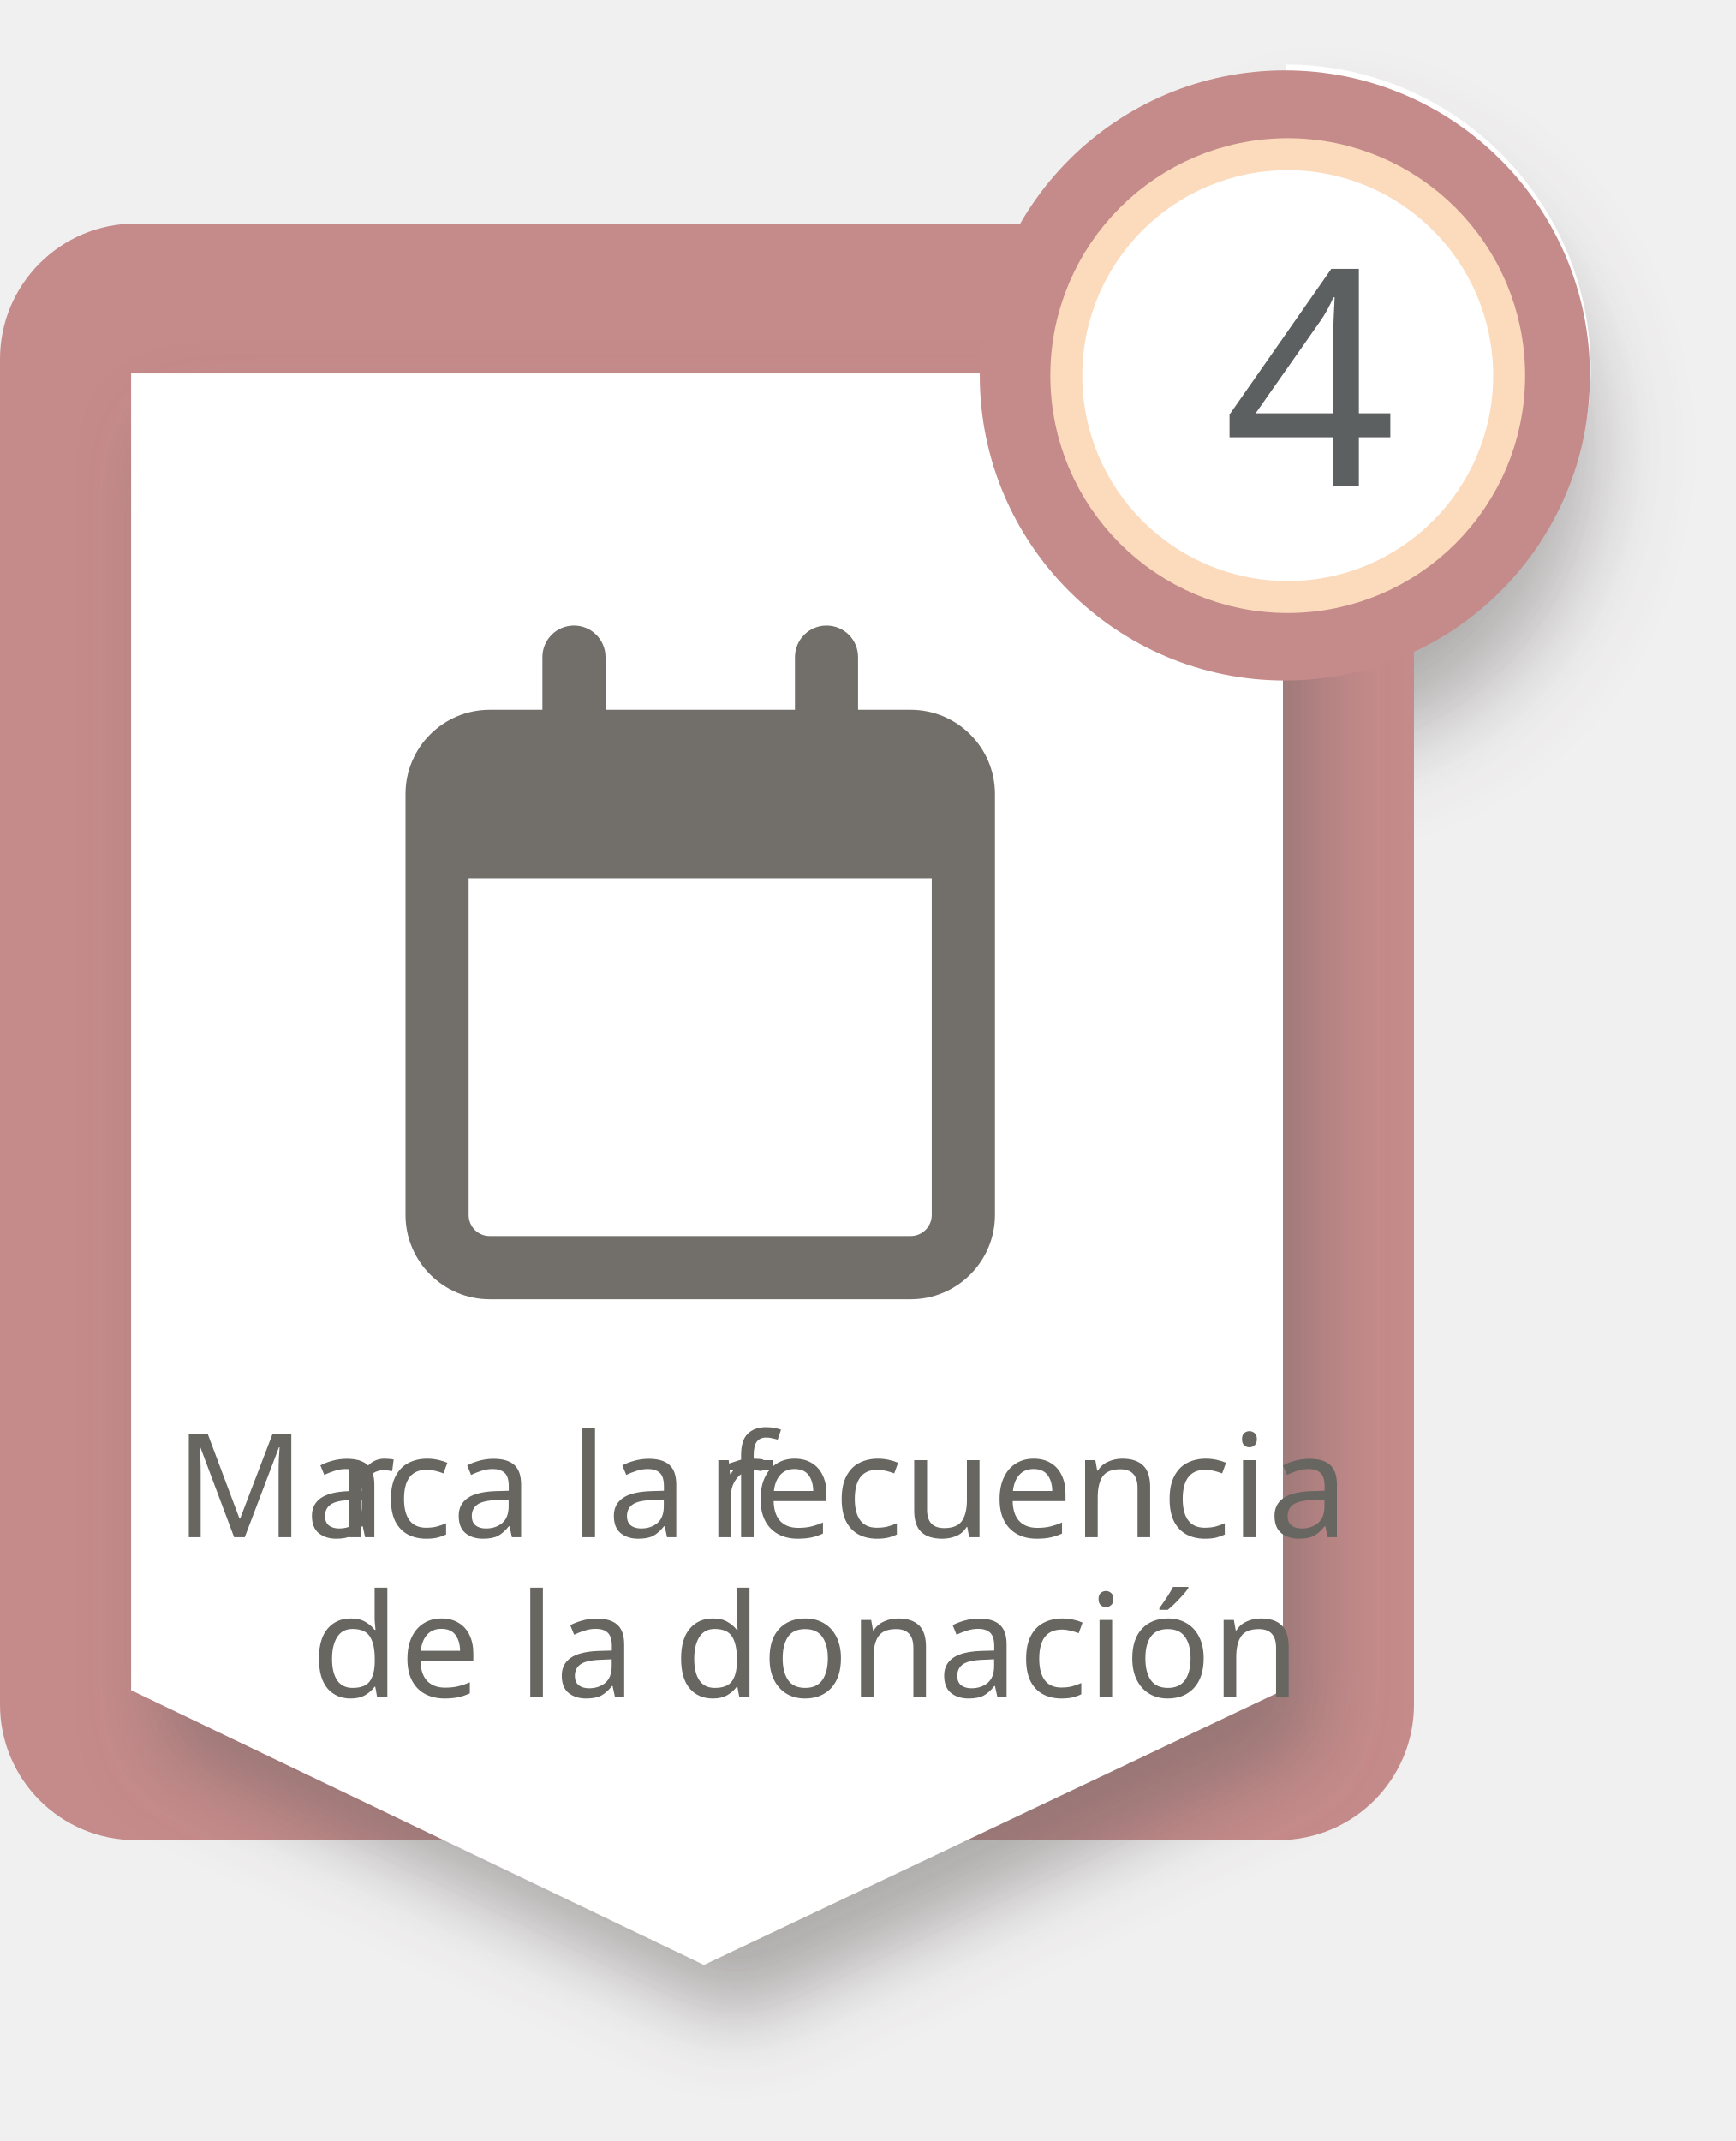
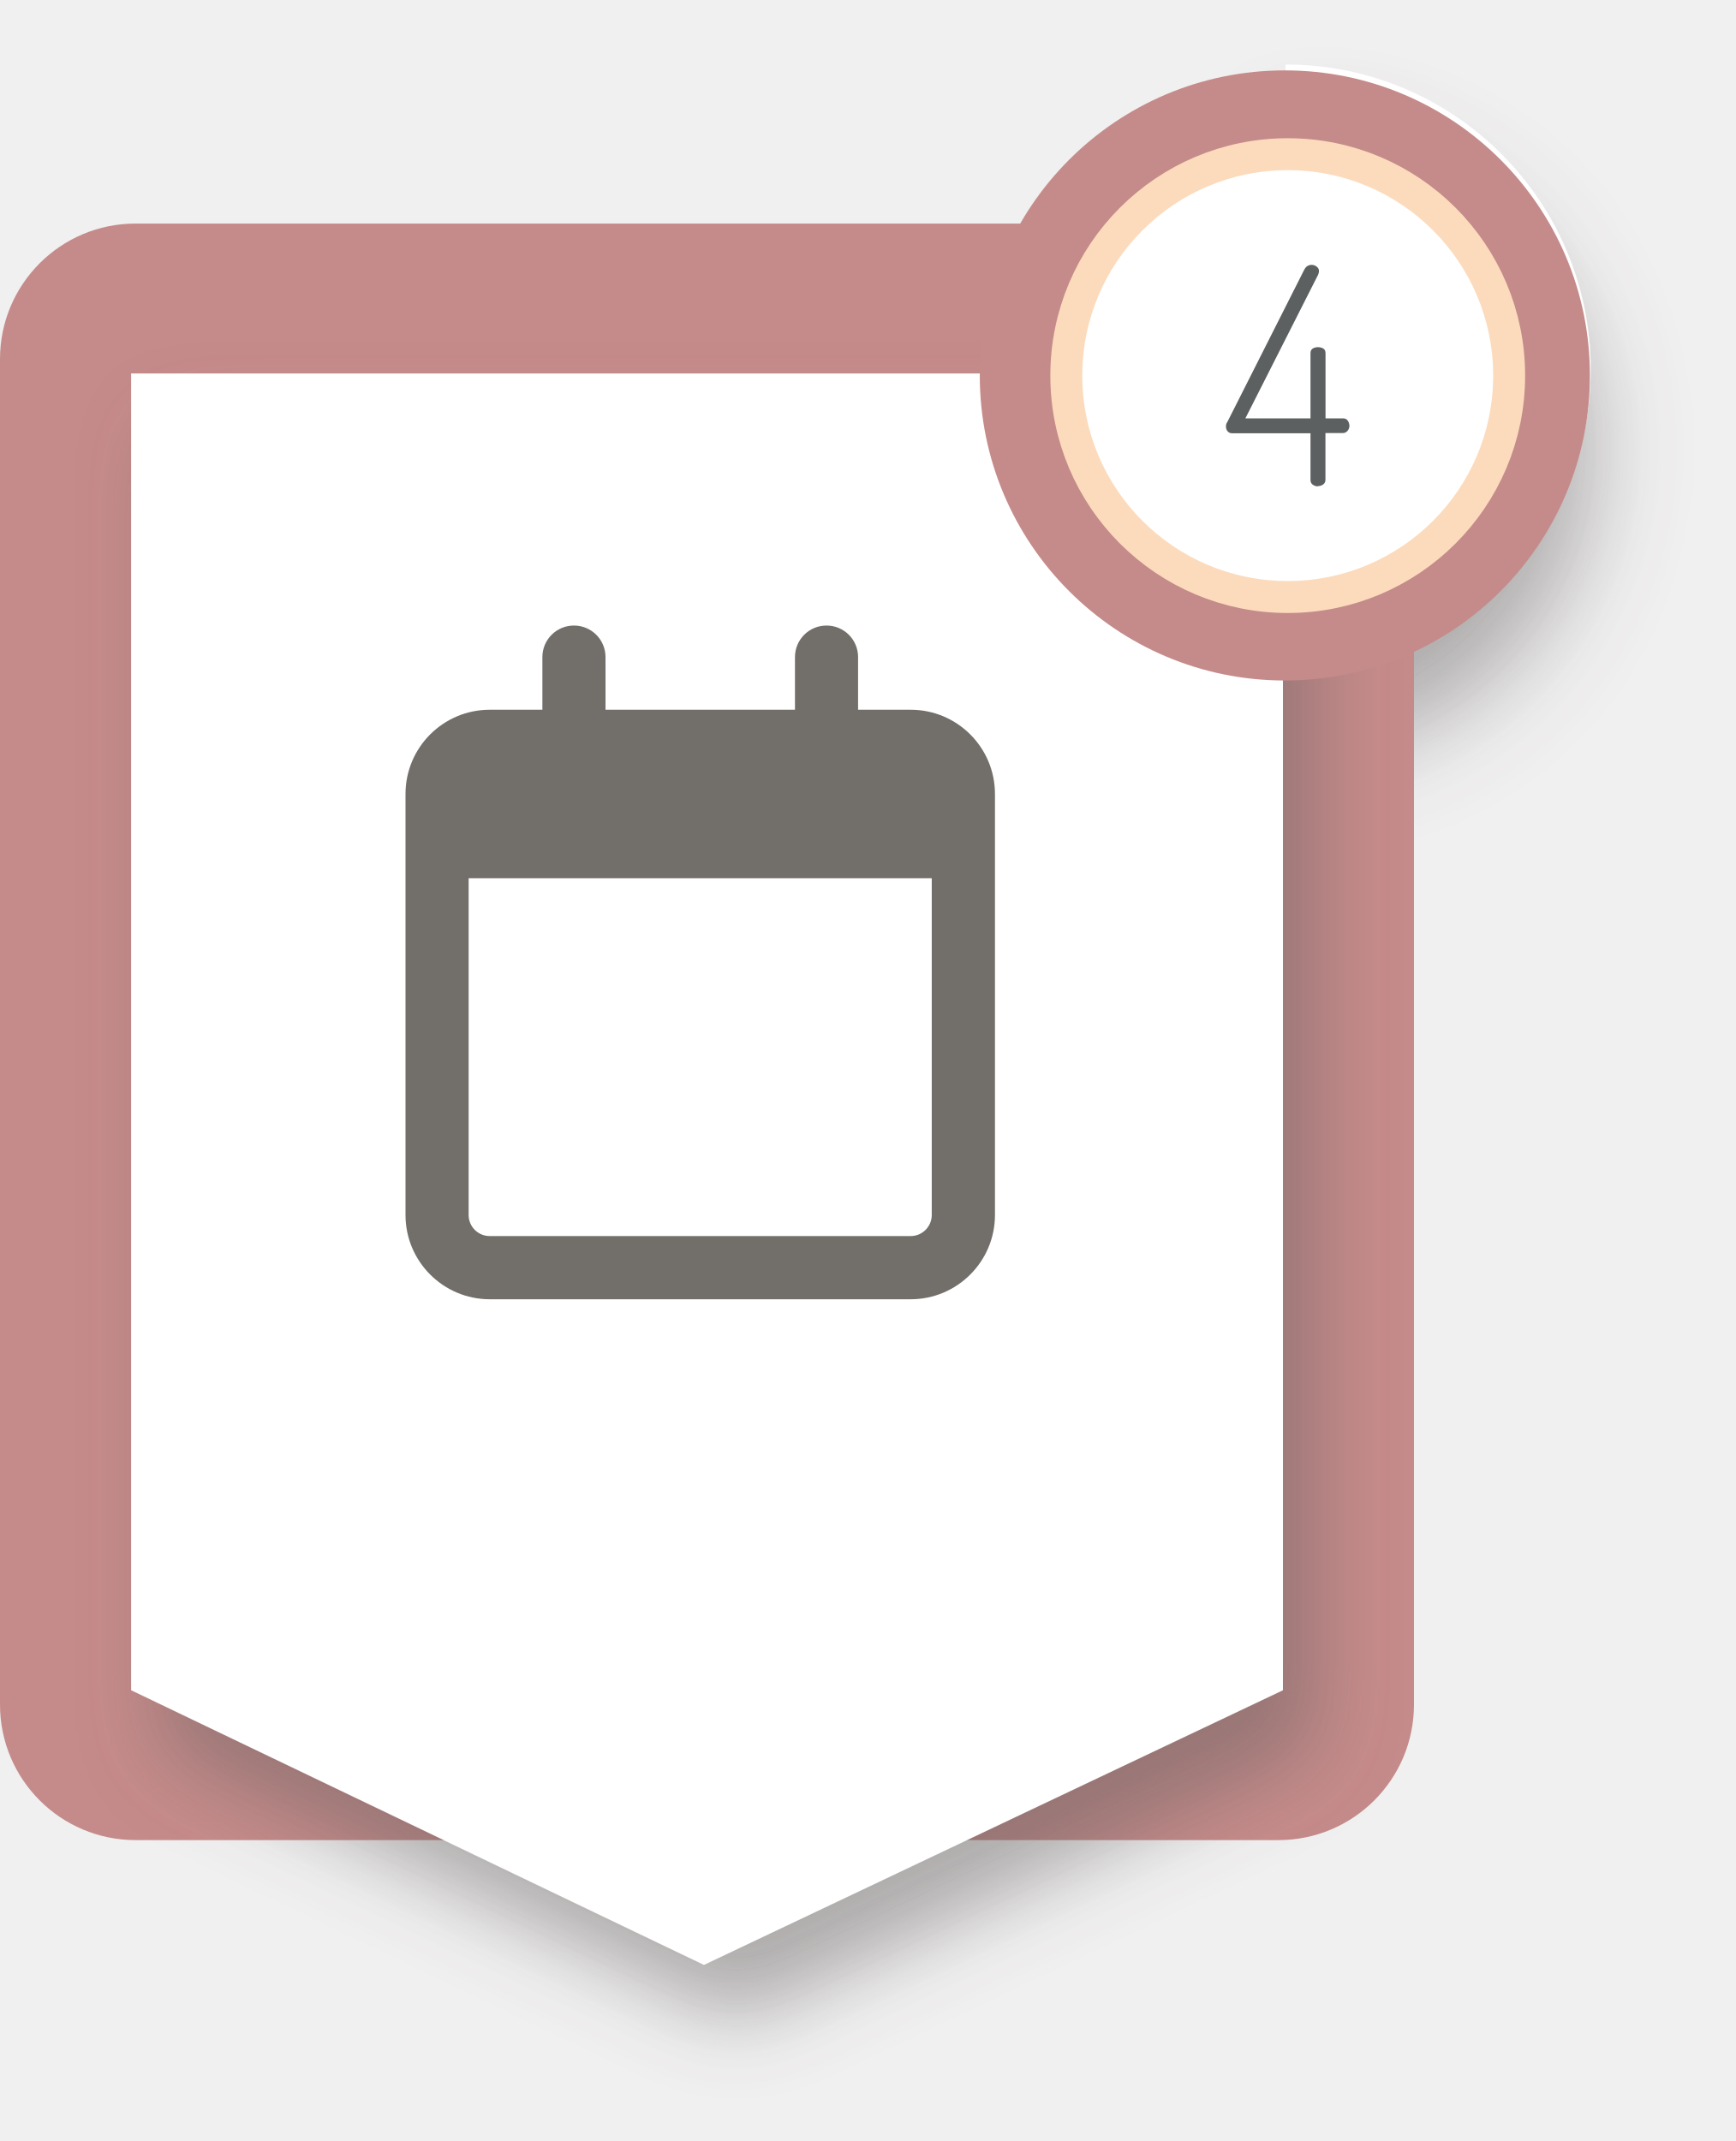
<svg xmlns="http://www.w3.org/2000/svg" viewBox="0 0 217.21 267.96">
  <defs>
-     <style>.cls-1{fill:#5c6060;font-family:Dosis-Light, Dosis;font-size:37.9px;font-variation-settings:'wght' 300;}.cls-2{fill:#c58b8a;}.cls-3{fill:#726f6b;}.cls-4{letter-spacing:-.02em;}.cls-5{letter-spacing:-.02em;}.cls-6{mix-blend-mode:color-dodge;}.cls-6,.cls-7,.cls-8{fill:#fff;}.cls-7{filter:url(#drop-shadow-1);}.cls-8{filter:url(#drop-shadow-2);}.cls-9{fill:#676661;font-family:Dosis-Medium, Dosis;font-size:18px;font-variation-settings:'wght' 500;}.cls-10{isolation:isolate;}.cls-11{fill:none;mix-blend-mode:screen;stroke:#f0b070;stroke-miterlimit:10;stroke-width:8px;}</style>
+     <style>.cls-1{fill:#c58b8a;}.cls-2{fill:#5c6060;}.cls-3{fill:#726f6b;}.cls-4{mix-blend-mode:color-dodge;}.cls-4,.cls-5,.cls-6{fill:#fff;}.cls-5{filter:url(#drop-shadow-1);}.cls-6{filter:url(#drop-shadow-2);}.cls-7{isolation:isolate;}.cls-8{fill:none;mix-blend-mode:screen;stroke:#f0b070;stroke-miterlimit:10;stroke-width:8px;}</style>
    <filter id="drop-shadow-1" filterUnits="userSpaceOnUse">
      <feOffset dx="0" dy="10" />
      <feGaussianBlur result="blur" stdDeviation="6" />
      <feFlood flood-color="#665f60" flood-opacity=".48" />
      <feComposite in2="blur" operator="in" />
      <feComposite in="SourceGraphic" />
    </filter>
    <filter id="drop-shadow-2" filterUnits="userSpaceOnUse">
      <feOffset dx="4" dy="7" />
      <feGaussianBlur result="blur-2" stdDeviation="5" />
      <feFlood flood-color="#665f60" flood-opacity=".48" />
      <feComposite in2="blur-2" operator="in" />
      <feComposite in="SourceGraphic" />
    </filter>
  </defs>
-   <g class="cls-10">
+   <g class="cls-7">
    <g id="Layer_2">
      <g id="Layer_6">
-         <path class="cls-7" d="M160.89,8.08c21.09,0,38.18,17.09,38.18,38.18s-17.09,38.18-38.18,38.18" />
+         <path class="cls-5" d="M160.89,8.08c21.09,0,38.18,17.09,38.18,38.18s-17.09,38.18-38.18,38.18" />
      </g>
      <g id="Layer_1-2">
-         <rect class="cls-2" y="27.98" width="176.96" height="202.32" rx="16.96" ry="16.96" />
-         <polygon class="cls-8" points="160.56 211.54 88.1 245.91 16.41 211.54 16.41 46.74 160.56 46.74 160.56 211.54" />
-         <circle class="cls-2" cx="160.8" cy="46.99" r="38.18" />
-       </g>
-       <g id="Layer_2-2">
-         <text class="cls-9" transform="translate(21.88 192.39)">
-           <tspan x="0" y="0">Ma</tspan>
-           <tspan class="cls-4" x="20.23" y="0">r</tspan>
-           <tspan x="26.06" y="0">ca la f</tspan>
-           <tspan class="cls-5" x="66.49" y="0">r</tspan>
-           <tspan x="72.32" y="0">ecuencia</tspan>
-           <tspan x="17.05" y="20">de la donación</tspan>
-         </text>
+         <rect class="cls-1" y="27.98" width="176.96" height="202.32" rx="16.96" ry="16.96" />
+         <polygon class="cls-6" points="160.56 211.54 88.1 245.91 16.41 211.54 16.41 46.74 160.56 46.74 160.56 211.54" />
+         <circle class="cls-1" cx="160.8" cy="46.99" r="38.18" />
      </g>
      <g id="Layer_3">
        <path class="cls-3" d="M75.78,88.83h23.71v-6.59c0-2.18,1.76-3.95,3.95-3.95s3.95,1.77,3.95,3.95v6.59h6.59c5.81,0,10.54,4.72,10.54,10.54v52.7c0,5.81-4.73,10.54-10.54,10.54H61.29c-5.82,0-10.54-4.73-10.54-10.54v-52.7c0-5.82,4.72-10.54,10.54-10.54h6.59v-6.59c0-2.18,1.76-3.95,3.95-3.95s3.95,1.77,3.95,3.95v6.59Zm-17.13,63.24c0,1.45,1.18,2.63,2.63,2.63h52.7c1.45,0,2.63-1.19,2.63-2.63v-42.16H58.65v42.16Z" />
      </g>
      <g id="Layer_5">
        <g>
-           <circle class="cls-6" cx="161.16" cy="47.01" r="25.71" />
-           <circle class="cls-11" cx="161.16" cy="47.01" r="25.71" />
+           <circle class="cls-4" cx="161.16" cy="47.01" r="25.71" />
+           <circle class="cls-8" cx="161.16" cy="47.01" r="25.71" />
        </g>
      </g>
-       <g id="Layer_4">
-         <text class="cls-1" transform="translate(153.08 60.87)">
-           <tspan x="0" y="0">4</tspan>
-         </text>
+       <g id="Layer_7">
+         <path class="cls-2" d="M164.95,60.87c-.25,0-.47-.07-.66-.21s-.28-.33-.28-.59v-5.84h-9.78c-.25,0-.45-.08-.59-.25-.14-.16-.21-.36-.21-.59,0-.13,.01-.23,.04-.32s.06-.16,.11-.21l9.63-19.07c.13-.25,.27-.42,.44-.51,.16-.09,.33-.13,.51-.13,.15,0,.29,.03,.42,.09,.13,.06,.24,.15,.34,.26,.1,.11,.15,.26,.15,.44,0,.13-.04,.28-.11,.45l-9.1,17.97h8.15v-8.15c0-.28,.09-.47,.28-.59,.19-.11,.41-.17,.66-.17s.47,.06,.66,.17c.19,.11,.28,.31,.28,.59v8.15h2.16c.28,0,.49,.09,.62,.28s.21,.41,.21,.66c0,.23-.08,.44-.23,.62s-.35,.28-.61,.28h-2.16v5.84c0,.25-.09,.45-.28,.59s-.41,.21-.66,.21Z" />
      </g>
    </g>
  </g>
</svg>
